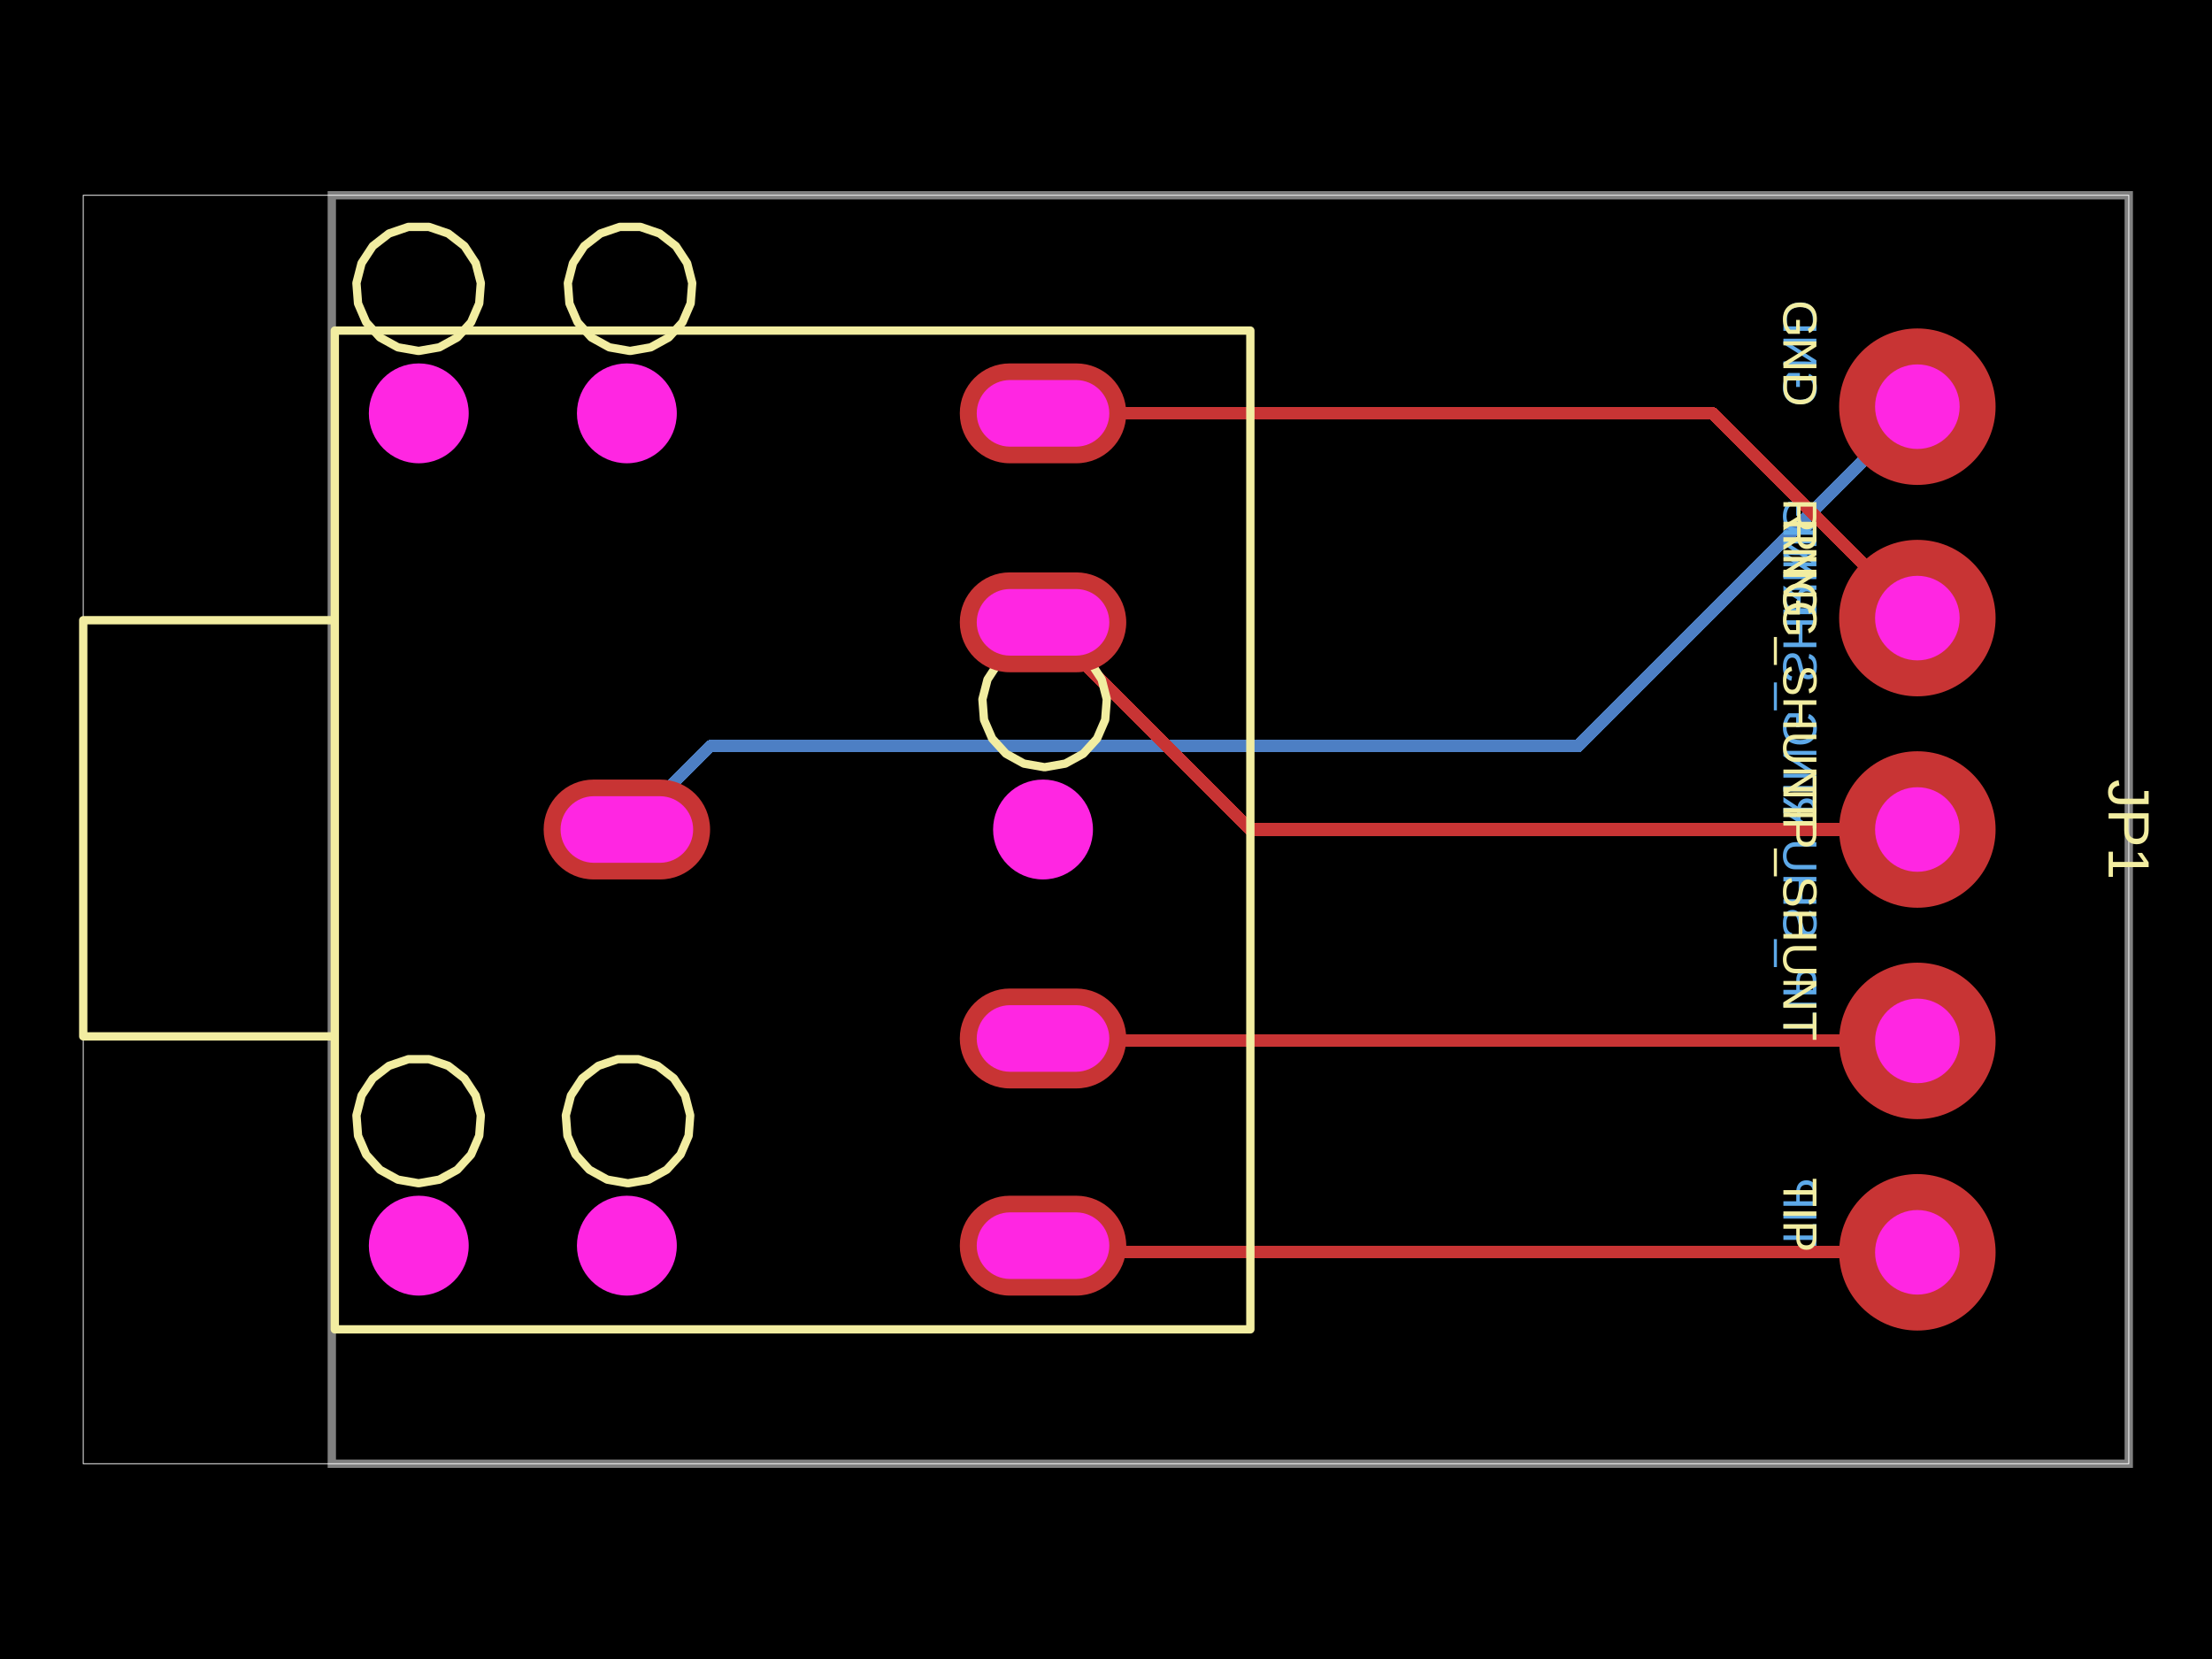
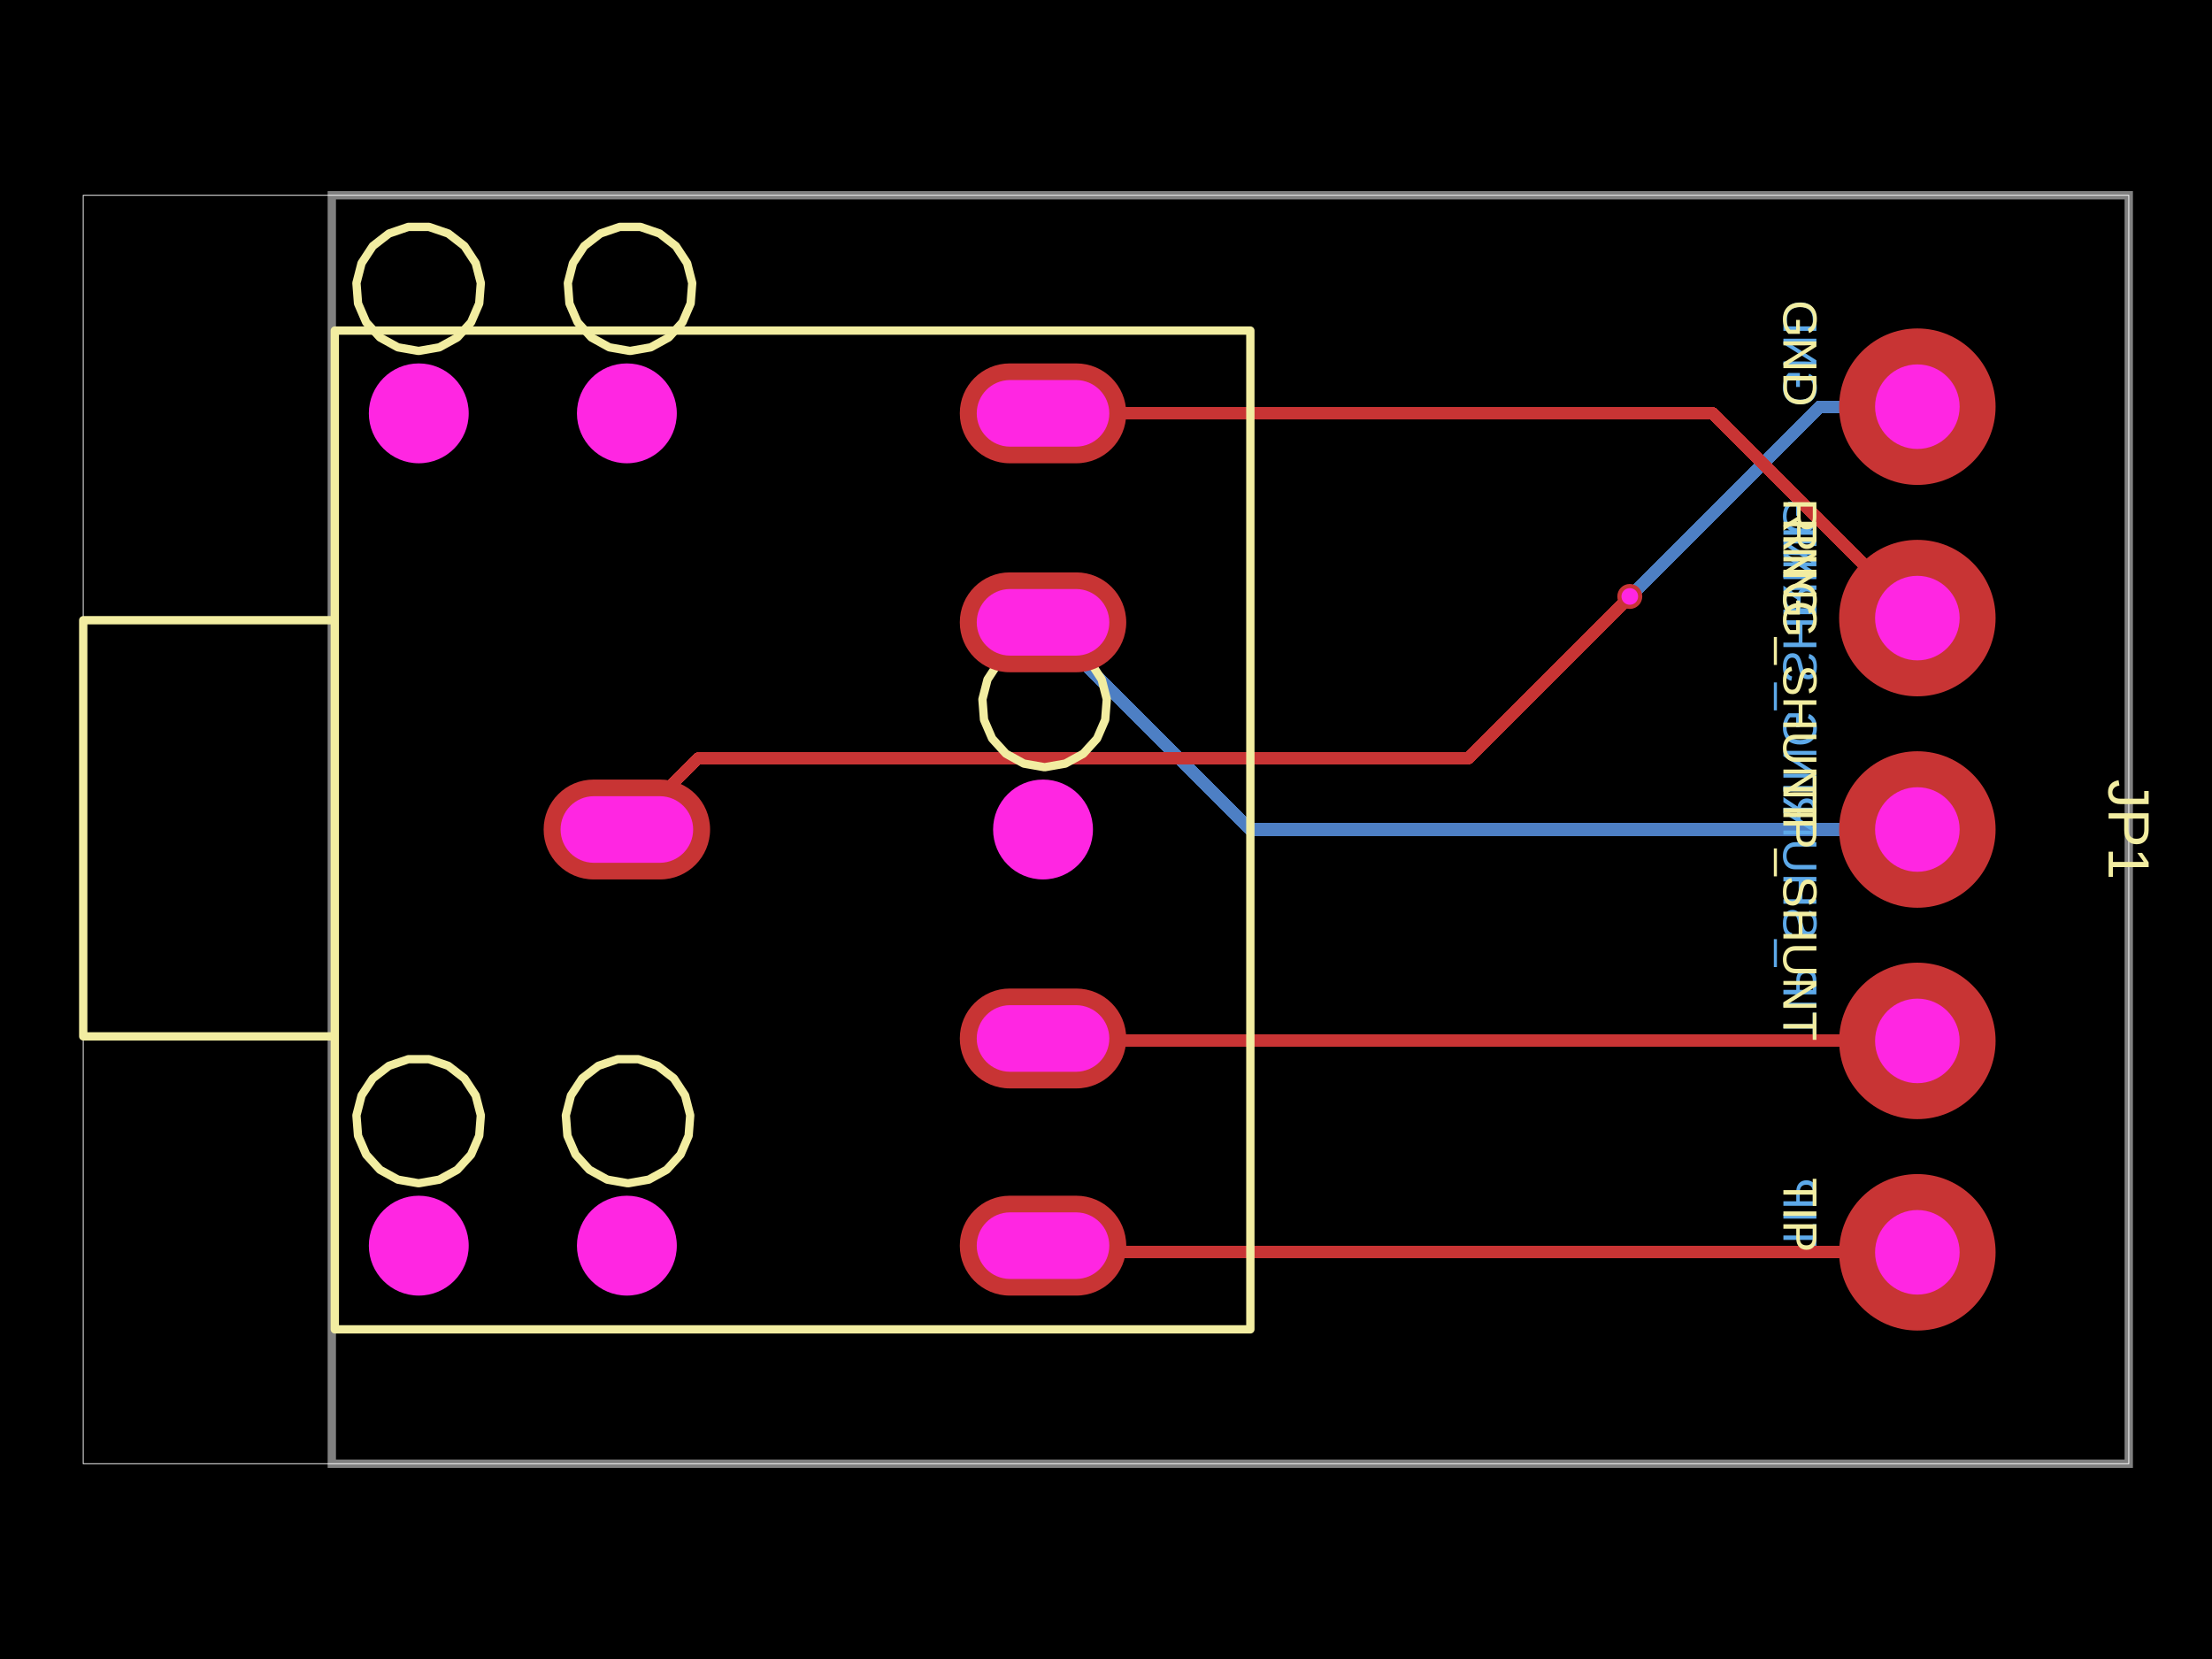
- <svg xmlns="http://www.w3.org/2000/svg" width="800" height="600" data-software-used-string="@tscircuit/core@0.0.1015">
+ <svg xmlns="http://www.w3.org/2000/svg" width="800" height="600" data-software-used-string="@tscircuit/core@0.0.1098">
  <style />
  <rect class="boundary" x="0" y="0" fill="#000" width="800" height="600" data-type="pcb_background" data-pcb-layer="global" />
  <rect class="pcb-boundary" fill="none" stroke="#fff" stroke-width="0.3" x="30.102" y="70.625" width="739.797" height="458.75" data-type="pcb_boundary" data-pcb-layer="global" />
  <path class="pcb-board" d="M 120.002 529.375 L 769.898 529.375 L 769.898 70.625 L 120.002 70.625 Z" fill="none" stroke="rgba(255, 255, 255, 0.5)" stroke-width="3.01" data-type="pcb_board" data-pcb-layer="board" />
-   <path class="pcb-trace" stroke="rgb(77, 127, 196)" fill="none" d="M 693.44 147.083 L 570.676 269.847" stroke-width="4.515" stroke-linecap="round" stroke-linejoin="round" shape-rendering="crispEdges" data-type="pcb_trace" data-pcb-layer="bottom" />
-   <path class="pcb-trace" stroke="rgb(77, 127, 196)" fill="none" d="M 570.676 269.847 L 259.368 269.847" stroke-width="4.515" stroke-linecap="round" stroke-linejoin="round" shape-rendering="crispEdges" data-type="pcb_trace" data-pcb-layer="bottom" />
-   <path class="pcb-trace" stroke="rgb(77, 127, 196)" fill="none" d="M 259.368 269.847 L 256.868 269.847" stroke-width="4.515" stroke-linecap="round" stroke-linejoin="round" shape-rendering="crispEdges" data-type="pcb_trace" data-pcb-layer="bottom" />
-   <path class="pcb-trace" stroke="rgb(77, 127, 196)" fill="none" d="M 256.868 269.847 L 226.715 300" stroke-width="4.515" stroke-linecap="round" stroke-linejoin="round" shape-rendering="crispEdges" data-type="pcb_trace" data-pcb-layer="bottom" />
+   <path class="pcb-trace" stroke="rgb(77, 127, 196)" fill="none" d="M 693.44 300 L 452.152 300" stroke-width="4.515" stroke-linecap="round" stroke-linejoin="round" shape-rendering="crispEdges" data-type="pcb_trace" data-pcb-layer="bottom" />
+   <path class="pcb-trace" stroke="rgb(77, 127, 196)" fill="none" d="M 452.152 300 L 377.223 225.071" stroke-width="4.515" stroke-linecap="round" stroke-linejoin="round" shape-rendering="crispEdges" data-type="pcb_trace" data-pcb-layer="bottom" />
+   <path class="pcb-trace" stroke="rgb(77, 127, 196)" fill="none" d="M 693.44 147.083 L 658.07 147.083" stroke-width="4.515" stroke-linecap="round" stroke-linejoin="round" shape-rendering="crispEdges" data-type="pcb_trace" data-pcb-layer="bottom" />
+   <path class="pcb-trace" stroke="rgb(77, 127, 196)" fill="none" d="M 658.07 147.083 L 592.621 212.533" stroke-width="4.515" stroke-linecap="round" stroke-linejoin="round" shape-rendering="crispEdges" data-type="pcb_trace" data-pcb-layer="bottom" />
+   <path class="pcb-trace" stroke="rgb(77, 127, 196)" fill="none" d="M 592.621 212.533 L 589.438 215.715" stroke-width="4.515" stroke-linecap="round" stroke-linejoin="round" shape-rendering="crispEdges" data-type="pcb_trace" data-pcb-layer="bottom" />
+   <path class="pcb-trace" stroke="rgb(77, 127, 196)" fill="none" d="M 589.438 215.715 L 589.438 215.715" stroke-width="4.515" stroke-linecap="round" stroke-linejoin="round" shape-rendering="crispEdges" data-type="pcb_trace" data-pcb-layer="bottom" />
  <text x="0" y="0" dx="0" dy="0" fill="#5da9e9" font-family="Arial, sans-serif" font-size="17.339" text-anchor="start" dominant-baseline="central" transform="matrix(-6.123233995736766e-17,-1,-1,6.123233995736766e-17,650.9964,147.0832)" class="pcb-silkscreen-text pcb-silkscreen-bottom" data-pcb-silkscreen-text-id="pcb_component_1" stroke="none" data-type="pcb_silkscreen_text" data-pcb-layer="bottom">GND</text>
  <text x="0" y="0" dx="0" dy="0" fill="#5da9e9" font-family="Arial, sans-serif" font-size="17.339" text-anchor="start" dominant-baseline="central" transform="matrix(-6.123233995736766e-17,-1,-1,6.123233995736766e-17,650.9964,223.5416)" class="pcb-silkscreen-text pcb-silkscreen-bottom" data-pcb-silkscreen-text-id="pcb_component_1" stroke="none" data-type="pcb_silkscreen_text" data-pcb-layer="bottom">RING</text>
  <text x="0" y="0" dx="0" dy="0" fill="#5da9e9" font-family="Arial, sans-serif" font-size="17.339" text-anchor="start" dominant-baseline="central" transform="matrix(-6.123233995736766e-17,-1,-1,6.123233995736766e-17,650.9964,300)" class="pcb-silkscreen-text pcb-silkscreen-bottom" data-pcb-silkscreen-text-id="pcb_component_1" stroke="none" data-type="pcb_silkscreen_text" data-pcb-layer="bottom">RING_SHUNT</text>
  <text x="0" y="0" dx="0" dy="0" fill="#5da9e9" font-family="Arial, sans-serif" font-size="17.339" text-anchor="start" dominant-baseline="central" transform="matrix(-6.123233995736766e-17,-1,-1,6.123233995736766e-17,650.9964,376.4584)" class="pcb-silkscreen-text pcb-silkscreen-bottom" data-pcb-silkscreen-text-id="pcb_component_1" stroke="none" data-type="pcb_silkscreen_text" data-pcb-layer="bottom">TIP_SHUNT</text>
  <text x="0" y="0" dx="0" dy="0" fill="#5da9e9" font-family="Arial, sans-serif" font-size="17.339" text-anchor="start" dominant-baseline="central" transform="matrix(-6.123233995736766e-17,-1,-1,6.123233995736766e-17,650.9964,452.9168)" class="pcb-silkscreen-text pcb-silkscreen-bottom" data-pcb-silkscreen-text-id="pcb_component_1" stroke="none" data-type="pcb_silkscreen_text" data-pcb-layer="bottom">TIP</text>
  <path class="pcb-trace" stroke="rgb(200, 52, 52)" fill="none" d="M 693.44 452.917 L 379.631 452.917" stroke-width="4.515" stroke-linecap="round" stroke-linejoin="round" shape-rendering="crispEdges" data-type="pcb_trace" data-pcb-layer="top" />
  <path class="pcb-trace" stroke="rgb(200, 52, 52)" fill="none" d="M 379.631 452.917 L 377.223 450.508" stroke-width="4.515" stroke-linecap="round" stroke-linejoin="round" shape-rendering="crispEdges" data-type="pcb_trace" data-pcb-layer="top" />
  <path class="pcb-trace" stroke="rgb(200, 52, 52)" fill="none" d="M 693.44 376.458 L 378.102 376.458" stroke-width="4.515" stroke-linecap="round" stroke-linejoin="round" shape-rendering="crispEdges" data-type="pcb_trace" data-pcb-layer="top" />
  <path class="pcb-trace" stroke="rgb(200, 52, 52)" fill="none" d="M 378.102 376.458 L 377.223 375.579" stroke-width="4.515" stroke-linecap="round" stroke-linejoin="round" shape-rendering="crispEdges" data-type="pcb_trace" data-pcb-layer="top" />
-   <path class="pcb-trace" stroke="rgb(200, 52, 52)" fill="none" d="M 693.44 300 L 452.152 300" stroke-width="4.515" stroke-linecap="round" stroke-linejoin="round" shape-rendering="crispEdges" data-type="pcb_trace" data-pcb-layer="top" />
-   <path class="pcb-trace" stroke="rgb(200, 52, 52)" fill="none" d="M 452.152 300 L 377.223 225.071" stroke-width="4.515" stroke-linecap="round" stroke-linejoin="round" shape-rendering="crispEdges" data-type="pcb_trace" data-pcb-layer="top" />
  <path class="pcb-trace" stroke="rgb(200, 52, 52)" fill="none" d="M 693.44 223.542 L 619.39 149.492" stroke-width="4.515" stroke-linecap="round" stroke-linejoin="round" shape-rendering="crispEdges" data-type="pcb_trace" data-pcb-layer="top" />
  <path class="pcb-trace" stroke="rgb(200, 52, 52)" fill="none" d="M 619.39 149.492 L 377.223 149.492" stroke-width="4.515" stroke-linecap="round" stroke-linejoin="round" shape-rendering="crispEdges" data-type="pcb_trace" data-pcb-layer="top" />
+   <path class="pcb-trace" stroke="rgb(200, 52, 52)" fill="none" d="M 589.438 215.715 L 589.438 215.715" stroke-width="4.515" stroke-linecap="round" stroke-linejoin="round" shape-rendering="crispEdges" data-type="pcb_trace" data-pcb-layer="top" />
+   <path class="pcb-trace" stroke="rgb(200, 52, 52)" fill="none" d="M 589.438 215.715 L 530.787 274.366" stroke-width="4.515" stroke-linecap="round" stroke-linejoin="round" shape-rendering="crispEdges" data-type="pcb_trace" data-pcb-layer="top" />
+   <path class="pcb-trace" stroke="rgb(200, 52, 52)" fill="none" d="M 530.787 274.366 L 253.702 274.366" stroke-width="4.515" stroke-linecap="round" stroke-linejoin="round" shape-rendering="crispEdges" data-type="pcb_trace" data-pcb-layer="top" />
+   <path class="pcb-trace" stroke="rgb(200, 52, 52)" fill="none" d="M 253.702 274.366 L 252.348 274.366" stroke-width="4.515" stroke-linecap="round" stroke-linejoin="round" shape-rendering="crispEdges" data-type="pcb_trace" data-pcb-layer="top" />
+   <path class="pcb-trace" stroke="rgb(200, 52, 52)" fill="none" d="M 252.348 274.366 L 226.715 300" stroke-width="4.515" stroke-linecap="round" stroke-linejoin="round" shape-rendering="crispEdges" data-type="pcb_trace" data-pcb-layer="top" />
  <path class="pcb-silkscreen pcb-silkscreen-top" d="M 121.087 119.558 L 121.087 480.779 L 452.206 480.779 L 452.206 119.558 L 121.087 119.558 Z" fill="none" stroke="#f2eda1" stroke-width="3.01" stroke-linecap="round" stroke-linejoin="round" data-pcb-component-id="pcb_component_0" data-pcb-silkscreen-path-id="pcb_silkscreen_path_0" data-type="pcb_silkscreen_path" data-pcb-layer="top" />
  <path class="pcb-silkscreen pcb-silkscreen-top" d="M 120.407 374.815 L 30.102 374.815 L 30.102 224.306 L 120.407 224.306" fill="none" stroke="#f2eda1" stroke-width="3.01" stroke-linecap="round" stroke-linejoin="round" data-pcb-component-id="pcb_component_0" data-pcb-silkscreen-path-id="pcb_silkscreen_path_1" data-type="pcb_silkscreen_path" data-pcb-layer="top" />
  <path class="pcb-silkscreen pcb-silkscreen-top" d="M 151.212 126.898 L 143.911 125.62 L 137.418 122.045 L 132.432 116.561 L 129.491 109.757 L 128.911 102.368 L 130.757 95.189 L 134.827 88.995 L 140.684 84.453 L 147.697 82.053 L 155.109 82.053 L 162.122 84.453 L 167.979 88.995 L 172.049 95.189 L 173.895 102.368 L 173.315 109.757 L 170.374 116.561 L 165.388 122.045 L 158.895 125.62 L 151.594 126.898" fill="none" stroke="#f2eda1" stroke-width="3.01" stroke-linecap="round" stroke-linejoin="round" data-pcb-component-id="pcb_component_0" data-pcb-silkscreen-path-id="pcb_silkscreen_path_2" data-type="pcb_silkscreen_path" data-pcb-layer="top" />
  <path class="pcb-silkscreen pcb-silkscreen-top" d="M 227.67 126.898 L 220.369 125.62 L 213.876 122.045 L 208.89 116.561 L 205.949 109.757 L 205.37 102.368 L 207.215 95.189 L 211.286 88.995 L 217.143 84.453 L 224.155 82.053 L 231.567 82.053 L 238.58 84.453 L 244.437 88.995 L 248.508 95.189 L 250.353 102.368 L 249.774 109.757 L 246.833 116.561 L 241.847 122.045 L 235.353 125.62 L 228.053 126.898" fill="none" stroke="#f2eda1" stroke-width="3.01" stroke-linecap="round" stroke-linejoin="round" data-pcb-component-id="pcb_component_0" data-pcb-silkscreen-path-id="pcb_silkscreen_path_3" data-type="pcb_silkscreen_path" data-pcb-layer="top" />
  <path class="pcb-silkscreen pcb-silkscreen-top" d="M 151.212 427.915 L 143.911 426.636 L 137.418 423.062 L 132.432 417.578 L 129.491 410.774 L 128.911 403.385 L 130.757 396.206 L 134.827 390.012 L 140.684 385.47 L 147.697 383.069 L 155.109 383.069 L 162.122 385.47 L 167.979 390.012 L 172.049 396.206 L 173.895 403.385 L 173.315 410.774 L 170.374 417.578 L 165.388 423.062 L 158.895 426.636 L 151.594 427.915" fill="none" stroke="#f2eda1" stroke-width="3.01" stroke-linecap="round" stroke-linejoin="round" data-pcb-component-id="pcb_component_0" data-pcb-silkscreen-path-id="pcb_silkscreen_path_4" data-type="pcb_silkscreen_path" data-pcb-layer="top" />
  <path class="pcb-silkscreen pcb-silkscreen-top" d="M 226.906 427.915 L 219.611 426.625 L 213.126 423.044 L 208.149 417.556 L 205.217 410.753 L 204.645 403.367 L 206.494 396.194 L 210.566 390.005 L 216.422 385.467 L 223.431 383.069 L 230.839 383.069 L 237.848 385.467 L 243.704 390.005 L 247.776 396.194 L 249.625 403.367 L 249.053 410.753 L 246.121 417.556 L 241.144 423.044 L 234.659 426.625 L 227.364 427.915" fill="none" stroke="#f2eda1" stroke-width="3.01" stroke-linecap="round" stroke-linejoin="round" data-pcb-component-id="pcb_component_0" data-pcb-silkscreen-path-id="pcb_silkscreen_path_5" data-type="pcb_silkscreen_path" data-pcb-layer="top" />
  <path class="pcb-silkscreen pcb-silkscreen-top" d="M 377.605 277.445 L 370.304 276.166 L 363.811 272.592 L 358.825 267.108 L 355.884 260.304 L 355.305 252.915 L 357.15 245.736 L 361.22 239.542 L 367.078 235 L 374.09 232.599 L 381.502 232.599 L 388.515 235 L 394.372 239.542 L 398.443 245.736 L 400.288 252.915 L 399.709 260.304 L 396.768 267.108 L 391.782 272.592 L 385.288 276.166 L 377.987 277.445" fill="none" stroke="#f2eda1" stroke-width="3.01" stroke-linecap="round" stroke-linejoin="round" data-pcb-component-id="pcb_component_0" data-pcb-silkscreen-path-id="pcb_silkscreen_path_6" data-type="pcb_silkscreen_path" data-pcb-layer="top" />
  <text x="0" y="0" dx="0" dy="0" fill="#f2eda1" font-family="Arial, sans-serif" font-size="17.339" text-anchor="end" dominant-baseline="central" transform="matrix(6.123233995736766e-17,1,-1,6.123233995736766e-17,650.9964,147.0832)" class="pcb-silkscreen-text pcb-silkscreen-top" data-pcb-silkscreen-text-id="pcb_component_1" stroke="none" data-type="pcb_silkscreen_text" data-pcb-layer="top">GND</text>
  <text x="0" y="0" dx="0" dy="0" fill="#f2eda1" font-family="Arial, sans-serif" font-size="17.339" text-anchor="end" dominant-baseline="central" transform="matrix(6.123233995736766e-17,1,-1,6.123233995736766e-17,650.9964,223.5416)" class="pcb-silkscreen-text pcb-silkscreen-top" data-pcb-silkscreen-text-id="pcb_component_1" stroke="none" data-type="pcb_silkscreen_text" data-pcb-layer="top">RING</text>
  <text x="0" y="0" dx="0" dy="0" fill="#f2eda1" font-family="Arial, sans-serif" font-size="17.339" text-anchor="end" dominant-baseline="central" transform="matrix(6.123233995736766e-17,1,-1,6.123233995736766e-17,650.9964,300)" class="pcb-silkscreen-text pcb-silkscreen-top" data-pcb-silkscreen-text-id="pcb_component_1" stroke="none" data-type="pcb_silkscreen_text" data-pcb-layer="top">RING_SHUNT</text>
  <text x="0" y="0" dx="0" dy="0" fill="#f2eda1" font-family="Arial, sans-serif" font-size="17.339" text-anchor="end" dominant-baseline="central" transform="matrix(6.123233995736766e-17,1,-1,6.123233995736766e-17,650.9964,376.4584)" class="pcb-silkscreen-text pcb-silkscreen-top" data-pcb-silkscreen-text-id="pcb_component_1" stroke="none" data-type="pcb_silkscreen_text" data-pcb-layer="top">TIP_SHUNT</text>
  <text x="0" y="0" dx="0" dy="0" fill="#f2eda1" font-family="Arial, sans-serif" font-size="17.339" text-anchor="end" dominant-baseline="central" transform="matrix(6.123233995736766e-17,1,-1,6.123233995736766e-17,650.9964,452.9168)" class="pcb-silkscreen-text pcb-silkscreen-top" data-pcb-silkscreen-text-id="pcb_component_1" stroke="none" data-type="pcb_silkscreen_text" data-pcb-layer="top">TIP</text>
  <text x="0" y="0" dx="0" dy="0" fill="#f2eda1" font-family="Arial, sans-serif" font-size="21.071" text-anchor="middle" dominant-baseline="central" transform="matrix(-1.8369701987210297e-16,1,-1,-1.8369701987210297e-16,769.8983,300)" class="pcb-silkscreen-text pcb-silkscreen-top" data-pcb-silkscreen-text-id="pcb_component_1" stroke="none" data-type="pcb_silkscreen_text" data-pcb-layer="top">JP1</text>
  <g data-type="pcb_plated_hole" data-pcb-layer="through">
    <path class="pcb-hole-outer" fill="rgb(200, 52, 52)" d="M-12.041,-18.061 h24.081 a18.061,18.061 0 0 1 0,36.122 h-24.081 a18.061,18.061 0 0 1 0,-36.122 z" transform="translate(226.7145 300)" data-type="pcb_plated_hole" data-pcb-layer="top" />
    <path class="pcb-hole-inner" fill="#FF26E2" d="M-12.041,-12.041 h24.081 a12.041,12.041 0 0 1 0,24.081 h-24.081 a12.041,12.041 0 0 1 0,-24.081 z" transform="translate(226.7145 300)" data-type="pcb_plated_hole_drill" data-pcb-layer="drill" />
  </g>
  <g data-type="pcb_plated_hole" data-pcb-layer="through">
    <path class="pcb-hole-outer" fill="rgb(200, 52, 52)" d="M-12.041,-18.061 h24.081 a18.061,18.061 0 0 1 0,36.122 h-24.081 a18.061,18.061 0 0 1 0,-36.122 z" transform="translate(377.2229 149.4916)" data-type="pcb_plated_hole" data-pcb-layer="top" />
    <path class="pcb-hole-inner" fill="#FF26E2" d="M-12.041,-12.041 h24.081 a12.041,12.041 0 0 1 0,24.081 h-24.081 a12.041,12.041 0 0 1 0,-24.081 z" transform="translate(377.2229 149.4916)" data-type="pcb_plated_hole_drill" data-pcb-layer="drill" />
  </g>
  <g data-type="pcb_plated_hole" data-pcb-layer="through">
    <path class="pcb-hole-outer" fill="rgb(200, 52, 52)" d="M-12.041,-18.061 h24.081 a18.061,18.061 0 0 1 0,36.122 h-24.081 a18.061,18.061 0 0 1 0,-36.122 z" transform="translate(377.2229 225.0708)" data-type="pcb_plated_hole" data-pcb-layer="top" />
    <path class="pcb-hole-inner" fill="#FF26E2" d="M-12.041,-12.041 h24.081 a12.041,12.041 0 0 1 0,24.081 h-24.081 a12.041,12.041 0 0 1 0,-24.081 z" transform="translate(377.2229 225.0708)" data-type="pcb_plated_hole_drill" data-pcb-layer="drill" />
  </g>
  <g data-type="pcb_plated_hole" data-pcb-layer="through">
    <path class="pcb-hole-outer" fill="rgb(200, 52, 52)" d="M-12.041,-18.061 h24.081 a18.061,18.061 0 0 1 0,36.122 h-24.081 a18.061,18.061 0 0 1 0,-36.122 z" transform="translate(377.2229 375.5791)" data-type="pcb_plated_hole" data-pcb-layer="top" />
    <path class="pcb-hole-inner" fill="#FF26E2" d="M-12.041,-12.041 h24.081 a12.041,12.041 0 0 1 0,24.081 h-24.081 a12.041,12.041 0 0 1 0,-24.081 z" transform="translate(377.2229 375.5791)" data-type="pcb_plated_hole_drill" data-pcb-layer="drill" />
  </g>
  <g data-type="pcb_plated_hole" data-pcb-layer="through">
    <path class="pcb-hole-outer" fill="rgb(200, 52, 52)" d="M-12.041,-18.061 h24.081 a18.061,18.061 0 0 1 0,36.122 h-24.081 a18.061,18.061 0 0 1 0,-36.122 z" transform="translate(377.2229 450.5084)" data-type="pcb_plated_hole" data-pcb-layer="top" />
    <path class="pcb-hole-inner" fill="#FF26E2" d="M-12.041,-12.041 h24.081 a12.041,12.041 0 0 1 0,24.081 h-24.081 a12.041,12.041 0 0 1 0,-24.081 z" transform="translate(377.2229 450.5084)" data-type="pcb_plated_hole_drill" data-pcb-layer="drill" />
  </g>
  <g data-type="pcb_plated_hole" data-pcb-layer="through">
    <circle class="pcb-hole-outer" fill="rgb(200, 52, 52)" cx="693.44" cy="147.083" r="28.296" data-type="pcb_plated_hole" data-pcb-layer="top" />
    <circle class="pcb-hole-inner" fill="#FF26E2" cx="693.44" cy="147.083" r="15.292" data-type="pcb_plated_hole_drill" data-pcb-layer="drill" />
  </g>
  <g data-type="pcb_plated_hole" data-pcb-layer="through">
    <circle class="pcb-hole-outer" fill="rgb(200, 52, 52)" cx="693.44" cy="223.542" r="28.296" data-type="pcb_plated_hole" data-pcb-layer="top" />
    <circle class="pcb-hole-inner" fill="#FF26E2" cx="693.44" cy="223.542" r="15.292" data-type="pcb_plated_hole_drill" data-pcb-layer="drill" />
  </g>
  <g data-type="pcb_plated_hole" data-pcb-layer="through">
    <circle class="pcb-hole-outer" fill="rgb(200, 52, 52)" cx="693.44" cy="300" r="28.296" data-type="pcb_plated_hole" data-pcb-layer="top" />
    <circle class="pcb-hole-inner" fill="#FF26E2" cx="693.44" cy="300" r="15.292" data-type="pcb_plated_hole_drill" data-pcb-layer="drill" />
  </g>
  <g data-type="pcb_plated_hole" data-pcb-layer="through">
    <circle class="pcb-hole-outer" fill="rgb(200, 52, 52)" cx="693.44" cy="376.458" r="28.296" data-type="pcb_plated_hole" data-pcb-layer="top" />
    <circle class="pcb-hole-inner" fill="#FF26E2" cx="693.44" cy="376.458" r="15.292" data-type="pcb_plated_hole_drill" data-pcb-layer="drill" />
  </g>
  <g data-type="pcb_plated_hole" data-pcb-layer="through">
    <circle class="pcb-hole-outer" fill="rgb(200, 52, 52)" cx="693.44" cy="452.917" r="28.296" data-type="pcb_plated_hole" data-pcb-layer="top" />
    <circle class="pcb-hole-inner" fill="#FF26E2" cx="693.44" cy="452.917" r="15.292" data-type="pcb_plated_hole_drill" data-pcb-layer="drill" />
  </g>
+   <g data-type="pcb_via" data-pcb-layer="through">
+     <circle class="pcb-hole-outer" fill="rgb(200, 52, 52)" cx="589.438" cy="215.715" r="4.515" data-type="pcb_via" data-pcb-layer="top" />
+     <circle class="pcb-hole-inner" fill="#FF26E2" cx="589.438" cy="215.715" r="3.01" data-type="pcb_via" data-pcb-layer="drill" />
+   </g>
  <circle class="pcb-hole" cx="151.457" cy="450.508" r="18.061" fill="#FF26E2" data-type="pcb_hole" data-pcb-layer="drill" />
  <circle class="pcb-hole" cx="151.457" cy="149.492" r="18.061" fill="#FF26E2" data-type="pcb_hole" data-pcb-layer="drill" />
  <circle class="pcb-hole" cx="226.715" cy="149.492" r="18.061" fill="#FF26E2" data-type="pcb_hole" data-pcb-layer="drill" />
  <circle class="pcb-hole" cx="226.715" cy="450.508" r="18.061" fill="#FF26E2" data-type="pcb_hole" data-pcb-layer="drill" />
  <circle class="pcb-hole" cx="377.223" cy="300" r="18.061" fill="#FF26E2" data-type="pcb_hole" data-pcb-layer="drill" />
</svg>
